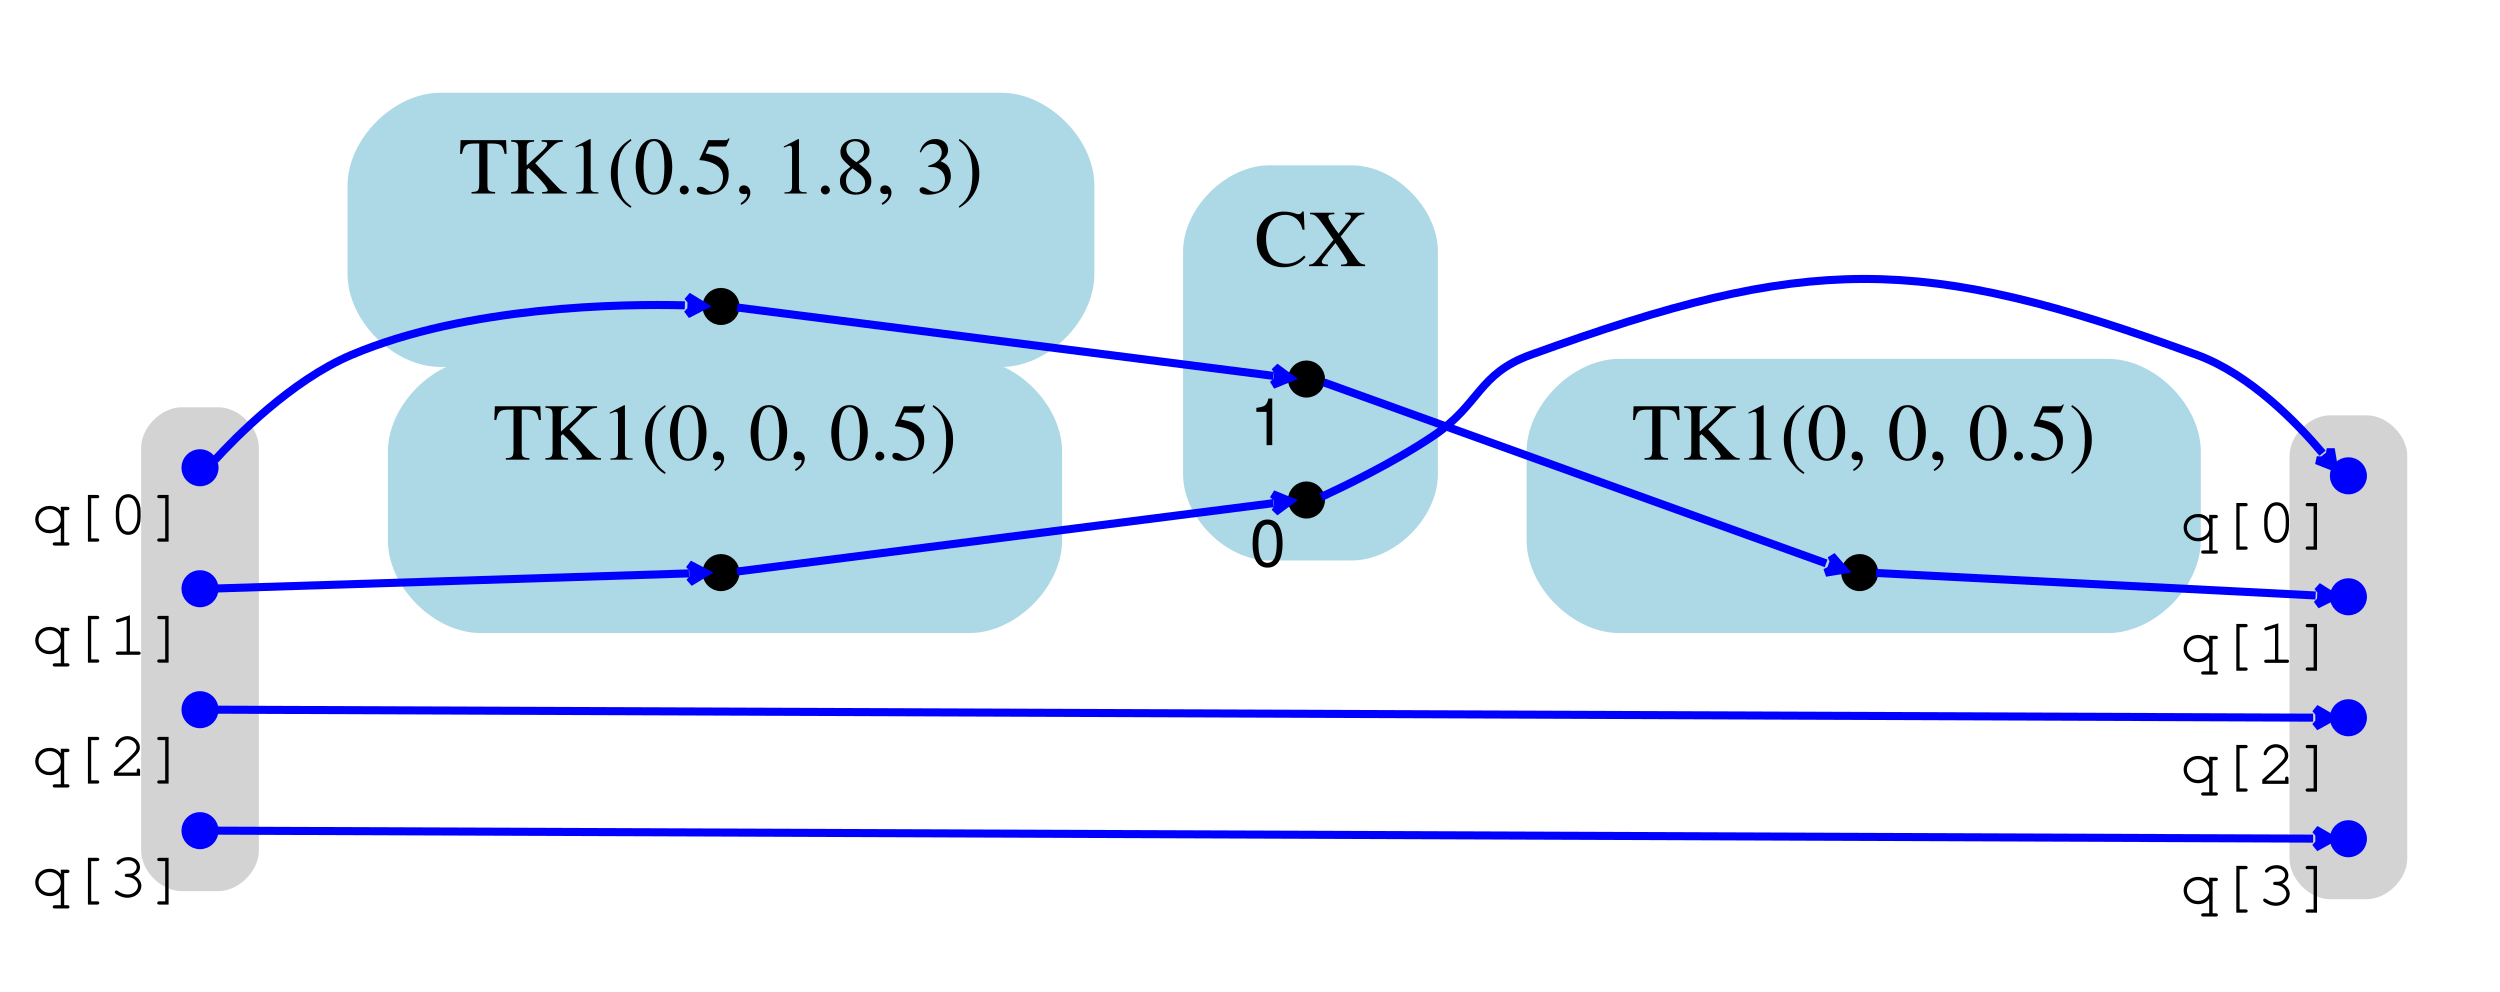
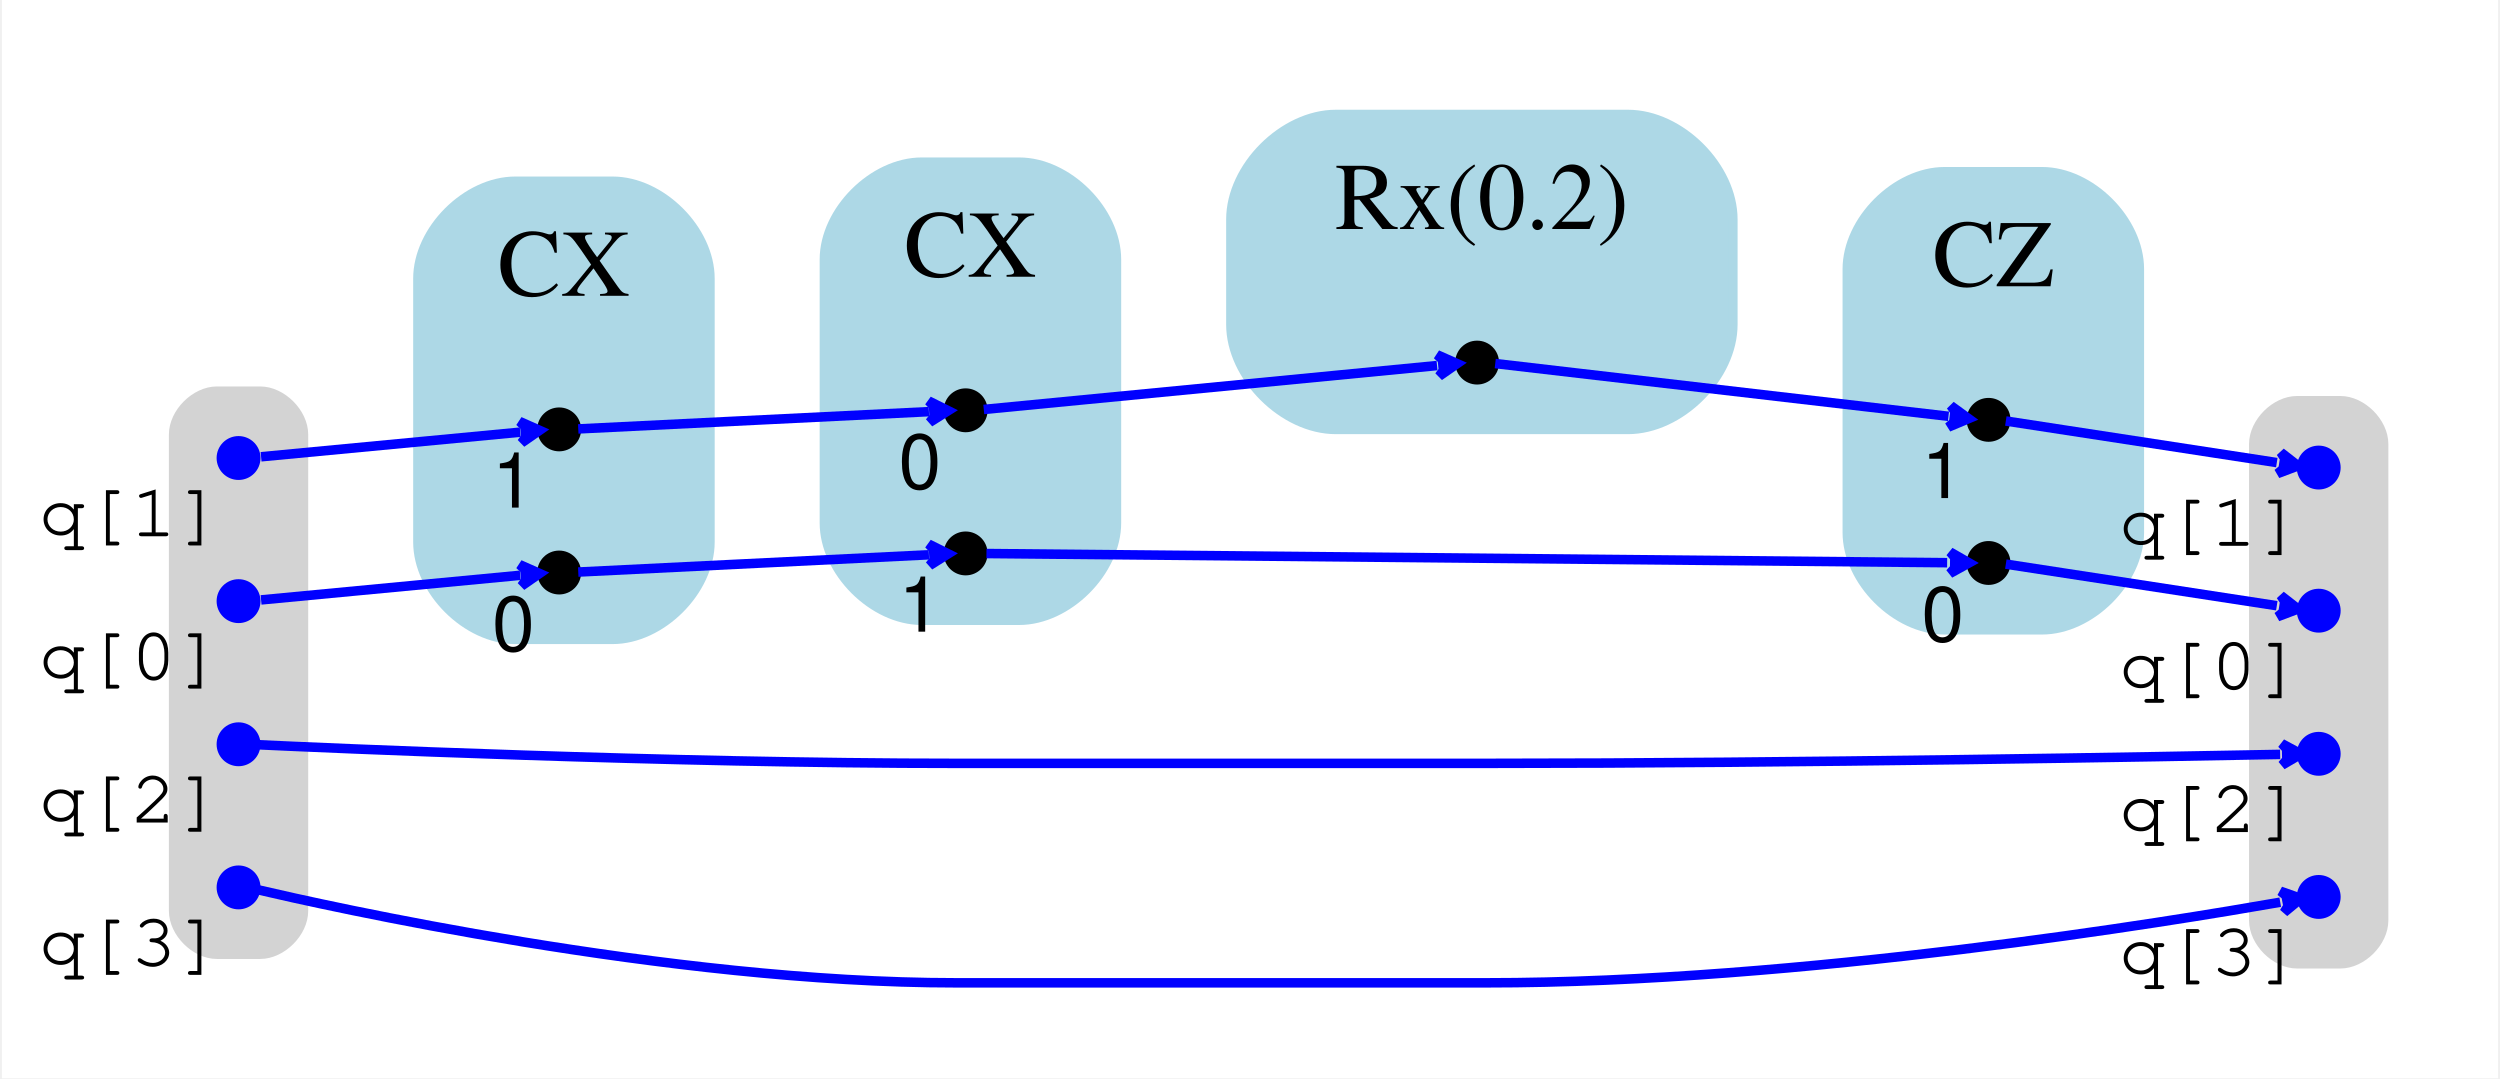
- <svg xmlns="http://www.w3.org/2000/svg" width="310pt" height="123pt" viewBox="0.00 0.00 310.00 123.00">
-   <g id="graph0" class="graph" transform="scale(1 1) rotate(0) translate(4 119)">
-     <polygon fill="white" stroke="transparent" points="-4,4 -4,-119 306,-119 306,4 -4,4" />
+ <svg xmlns="http://www.w3.org/2000/svg" width="262pt" height="113pt" viewBox="0.00 0.00 261.60 113.00">
+   <g id="graph0" class="graph" transform="scale(1 1) rotate(0) translate(4 109)">
+     <polygon fill="white" stroke="transparent" points="-4,4 -4,-109 257.6,-109 257.6,4 -4,4" />
    <g id="clust1" class="cluster">
      <path fill="lightgrey" stroke="lightgrey" d="M18.53,-9C18.53,-9 23.07,-9 23.07,-9 25.33,-9 27.6,-11.27 27.6,-13.53 27.6,-13.53 27.6,-63.47 27.6,-63.47 27.6,-65.73 25.33,-68 23.07,-68 23.07,-68 18.53,-68 18.53,-68 16.27,-68 14,-65.73 14,-63.47 14,-63.47 14,-13.53 14,-13.53 14,-11.27 16.27,-9 18.53,-9" />
    </g>
    <g id="clust3" class="cluster">
-       <path fill="lightgrey" stroke="lightgrey" d="M284.93,-8C284.93,-8 289.47,-8 289.47,-8 291.73,-8 294,-10.27 294,-12.53 294,-12.53 294,-62.47 294,-62.47 294,-64.73 291.73,-67 289.47,-67 289.47,-67 284.93,-67 284.93,-67 282.67,-67 280.4,-64.73 280.4,-62.47 280.4,-62.47 280.4,-12.53 280.4,-12.53 280.4,-10.27 282.67,-8 284.93,-8" />
+       <path fill="lightgrey" stroke="lightgrey" d="M236.53,-8C236.53,-8 241.07,-8 241.07,-8 243.33,-8 245.6,-10.27 245.6,-12.53 245.6,-12.53 245.6,-62.47 245.6,-62.47 245.6,-64.73 243.33,-67 241.07,-67 241.07,-67 236.53,-67 236.53,-67 234.27,-67 232,-64.73 232,-62.47 232,-62.47 232,-12.53 232,-12.53 232,-10.27 234.27,-8 236.53,-8" />
    </g>
    <g id="clust5" class="cluster">
-       <path fill="lightblue" stroke="lightblue" d="M153.4,-50C153.4,-50 163.6,-50 163.6,-50 168.7,-50 173.8,-55.1 173.8,-60.2 173.8,-60.2 173.8,-87.8 173.8,-87.8 173.8,-92.9 168.7,-98 163.6,-98 163.6,-98 153.4,-98 153.4,-98 148.3,-98 143.2,-92.9 143.2,-87.8 143.2,-87.8 143.2,-60.2 143.2,-60.2 143.2,-55.1 148.3,-50 153.4,-50" />
-       <text text-anchor="middle" x="158.5" y="-86" font-family="Times,serif" font-size="10.00">CX</text>
+       <path fill="lightblue" stroke="lightblue" d="M49.8,-42C49.8,-42 60,-42 60,-42 65.1,-42 70.2,-47.1 70.2,-52.2 70.2,-52.2 70.2,-79.8 70.2,-79.8 70.2,-84.9 65.1,-90 60,-90 60,-90 49.8,-90 49.8,-90 44.7,-90 39.6,-84.9 39.6,-79.8 39.6,-79.8 39.6,-52.2 39.6,-52.2 39.6,-47.1 44.7,-42 49.8,-42" />
+       <text text-anchor="middle" x="54.9" y="-78" font-family="Times,serif" font-size="10.00">CX</text>
    </g>
    <g id="clust6" class="cluster">
-       <path fill="lightblue" stroke="lightblue" d="M50.6,-74C50.6,-74 120.2,-74 120.2,-74 125.7,-74 131.2,-79.5 131.2,-85 131.2,-85 131.2,-96 131.2,-96 131.2,-101.5 125.7,-107 120.2,-107 120.2,-107 50.6,-107 50.6,-107 45.1,-107 39.6,-101.5 39.6,-96 39.6,-96 39.6,-85 39.6,-85 39.6,-79.5 45.1,-74 50.6,-74" />
-       <text text-anchor="middle" x="85.4" y="-95" font-family="Times,serif" font-size="10.00">TK1(0.5, 1.8, 3)</text>
+       <path fill="lightblue" stroke="lightblue" d="M92.4,-44C92.4,-44 102.6,-44 102.6,-44 107.7,-44 112.8,-49.1 112.8,-54.2 112.8,-54.2 112.8,-81.8 112.8,-81.8 112.8,-86.9 107.7,-92 102.6,-92 102.6,-92 92.4,-92 92.4,-92 87.3,-92 82.2,-86.9 82.2,-81.8 82.2,-81.8 82.2,-54.2 82.2,-54.2 82.2,-49.1 87.3,-44 92.4,-44" />
+       <text text-anchor="middle" x="97.5" y="-80" font-family="Times,serif" font-size="10.00">CX</text>
    </g>
    <g id="clust7" class="cluster">
-       <path fill="lightblue" stroke="lightblue" d="M55.6,-41C55.6,-41 116.2,-41 116.2,-41 121.7,-41 127.2,-46.5 127.2,-52 127.2,-52 127.2,-63 127.2,-63 127.2,-68.5 121.7,-74 116.2,-74 116.2,-74 55.6,-74 55.6,-74 50.1,-74 44.6,-68.5 44.6,-63 44.6,-63 44.6,-52 44.6,-52 44.6,-46.5 50.1,-41 55.6,-41" />
-       <text text-anchor="middle" x="85.9" y="-62" font-family="Times,serif" font-size="10.00">TK1(0, 0, 0.5)</text>
+       <path fill="lightblue" stroke="lightblue" d="M135.8,-64C135.8,-64 166.4,-64 166.4,-64 171.9,-64 177.4,-69.5 177.4,-75 177.4,-75 177.4,-86 177.4,-86 177.4,-91.5 171.9,-97 166.4,-97 166.4,-97 135.8,-97 135.8,-97 130.3,-97 124.8,-91.5 124.8,-86 124.8,-86 124.8,-75 124.8,-75 124.8,-69.5 130.3,-64 135.8,-64" />
+       <text text-anchor="middle" x="151.1" y="-85" font-family="Times,serif" font-size="10.00">Rx(0.2)</text>
    </g>
    <g id="clust8" class="cluster">
-       <path fill="lightblue" stroke="lightblue" d="M196.8,-41C196.8,-41 257.4,-41 257.4,-41 262.9,-41 268.4,-46.5 268.4,-52 268.4,-52 268.4,-63 268.4,-63 268.4,-68.5 262.9,-74 257.4,-74 257.4,-74 196.8,-74 196.8,-74 191.3,-74 185.8,-68.5 185.8,-63 185.8,-63 185.8,-52 185.8,-52 185.8,-46.5 191.3,-41 196.8,-41" />
-       <text text-anchor="middle" x="227.1" y="-62" font-family="Times,serif" font-size="10.00">TK1(0, 0, 0.5)</text>
+       <path fill="lightblue" stroke="lightblue" d="M199.6,-43C199.6,-43 209.8,-43 209.8,-43 214.9,-43 220,-48.1 220,-53.2 220,-53.2 220,-80.8 220,-80.8 220,-85.9 214.9,-91 209.8,-91 209.8,-91 199.6,-91 199.6,-91 194.5,-91 189.4,-85.9 189.4,-80.8 189.4,-80.8 189.4,-53.2 189.4,-53.2 189.4,-48.1 194.5,-43 199.6,-43" />
+       <text text-anchor="middle" x="204.7" y="-79" font-family="Times,serif" font-size="10.00">CZ</text>
    </g>
    <g id="node1" class="node">
-       <ellipse fill="blue" stroke="blue" cx="20.8" cy="-61" rx="1.8" ry="1.8" />
-       <text text-anchor="middle" x="9.5" y="-52.8" font-family="Courier,monospace" font-size="8.00">q[0]</text>
+       <ellipse fill="blue" stroke="blue" cx="20.8" cy="-46" rx="1.8" ry="1.8" />
+       <text text-anchor="middle" x="9.5" y="-37.8" font-family="Courier,monospace" font-size="8.00">q[0]</text>
    </g>
-     <g id="node11" class="node">
-       <ellipse fill="black" stroke="black" cx="85.4" cy="-81" rx="1.8" ry="1.8" />
+     <g id="node9" class="node">
+       <ellipse fill="black" stroke="black" cx="54.4" cy="-49" rx="1.8" ry="1.8" />
+       <text text-anchor="middle" x="49.6" y="-40.8" font-family="Helvetica,sans-Serif" font-size="8.00">0</text>
    </g>
    <g id="edge1" class="edge">
-       <path fill="none" stroke="blue" d="M22.65,-61.96C25.02,-64.56 32.07,-71.82 39.6,-75 54.02,-81.09 73.17,-81.33 80.92,-81.14" />
-       <polygon fill="blue" stroke="blue" points="83.23,-81.06 81.27,-82.26 82.23,-81.1 81.24,-81.13 81.24,-81.13 81.24,-81.13 82.23,-81.1 81.2,-80.01 83.23,-81.06 83.23,-81.06" />
+       <path fill="none" stroke="blue" d="M23.16,-46.13C27.87,-46.58 43.6,-48.07 50.32,-48.71" />
+       <polygon fill="blue" stroke="blue" points="52.35,-48.9 50.25,-49.83 51.35,-48.81 50.36,-48.71 50.36,-48.71 50.36,-48.71 51.35,-48.81 50.46,-47.59 52.35,-48.9 52.35,-48.9" />
    </g>
    <g id="node2" class="node">
-       <ellipse fill="blue" stroke="blue" cx="20.8" cy="-46" rx="1.8" ry="1.8" />
-       <text text-anchor="middle" x="9.5" y="-37.8" font-family="Courier,monospace" font-size="8.00">q[1]</text>
+       <ellipse fill="blue" stroke="blue" cx="20.8" cy="-61" rx="1.8" ry="1.8" />
+       <text text-anchor="middle" x="9.5" y="-52.8" font-family="Courier,monospace" font-size="8.00">q[1]</text>
    </g>
-     <g id="node12" class="node">
-       <ellipse fill="black" stroke="black" cx="85.4" cy="-48" rx="1.8" ry="1.8" />
+     <g id="node10" class="node">
+       <ellipse fill="black" stroke="black" cx="54.4" cy="-64" rx="1.8" ry="1.8" />
+       <text text-anchor="middle" x="49.6" y="-55.8" font-family="Helvetica,sans-Serif" font-size="8.00">1</text>
    </g>
    <g id="edge2" class="edge">
-       <path fill="none" stroke="blue" d="M22.89,-46.03C30.01,-46.26 70.11,-47.54 81.43,-47.9" />
-       <polygon fill="blue" stroke="blue" points="83.47,-47.97 81.44,-49.03 82.47,-47.94 81.47,-47.91 81.47,-47.91 81.47,-47.91 82.47,-47.94 81.51,-46.78 83.47,-47.97 83.47,-47.97" />
+       <path fill="none" stroke="blue" d="M23.16,-61.13C27.87,-61.58 43.6,-63.07 50.32,-63.71" />
+       <polygon fill="blue" stroke="blue" points="52.35,-63.9 50.25,-64.83 51.35,-63.81 50.36,-63.71 50.36,-63.71 50.36,-63.71 51.35,-63.81 50.46,-62.59 52.35,-63.9 52.35,-63.9" />
    </g>
    <g id="node3" class="node">
      <ellipse fill="blue" stroke="blue" cx="20.8" cy="-31" rx="1.8" ry="1.8" />
      <text text-anchor="middle" x="9.5" y="-22.8" font-family="Courier,monospace" font-size="8.00">q[2]</text>
    </g>
    <g id="node7" class="node">
-       <ellipse fill="blue" stroke="blue" cx="287.2" cy="-30" rx="1.8" ry="1.8" />
-       <text text-anchor="middle" x="275.9" y="-21.8" font-family="Courier,monospace" font-size="8.00">q[2]</text>
+       <ellipse fill="blue" stroke="blue" cx="238.8" cy="-30" rx="1.8" ry="1.8" />
+       <text text-anchor="middle" x="227.5" y="-21.8" font-family="Courier,monospace" font-size="8.00">q[2]</text>
    </g>
    <g id="edge3" class="edge">
-       <path fill="none" stroke="blue" d="M22.76,-31C38.87,-30.94 253.28,-30.12 282.83,-30.01" />
-       <polygon fill="blue" stroke="blue" points="285.1,-30 283.11,-31.14 284.1,-30.01 283.1,-30.01 283.1,-30.01 283.1,-30.01 284.1,-30.01 283.1,-28.89 285.1,-30 285.1,-30" />
+       <path fill="none" stroke="blue" d="M22.85,-30.95C29.45,-30.64 66.1,-29 96,-29 96,-29 96,-29 151.6,-29 184.16,-29 223.64,-29.72 234.76,-29.94" />
+       <polygon fill="blue" stroke="blue" points="236.95,-29.98 234.93,-31.07 235.95,-29.96 234.95,-29.94 234.95,-29.94 234.95,-29.94 235.95,-29.96 234.97,-28.82 236.95,-29.98 236.95,-29.98" />
    </g>
    <g id="node4" class="node">
      <ellipse fill="blue" stroke="blue" cx="20.8" cy="-16" rx="1.8" ry="1.8" />
      <text text-anchor="middle" x="9.5" y="-7.8" font-family="Courier,monospace" font-size="8.00">q[3]</text>
    </g>
    <g id="node8" class="node">
-       <ellipse fill="blue" stroke="blue" cx="287.2" cy="-15" rx="1.8" ry="1.8" />
-       <text text-anchor="middle" x="275.9" y="-6.8" font-family="Courier,monospace" font-size="8.00">q[3]</text>
+       <ellipse fill="blue" stroke="blue" cx="238.8" cy="-15" rx="1.8" ry="1.8" />
+       <text text-anchor="middle" x="227.5" y="-6.8" font-family="Courier,monospace" font-size="8.00">q[3]</text>
    </g>
    <g id="edge4" class="edge">
-       <path fill="none" stroke="blue" d="M22.76,-16C38.87,-15.94 253.28,-15.12 282.83,-15.01" />
-       <polygon fill="blue" stroke="blue" points="285.1,-15 283.11,-16.14 284.1,-15.01 283.1,-15.01 283.1,-15.01 283.1,-15.01 284.1,-15.01 283.1,-13.89 285.1,-15 285.1,-15" />
+       <path fill="none" stroke="blue" d="M22.84,-15.75C29.41,-14.21 65.84,-6 96,-6 96,-6 96,-6 151.6,-6 184.34,-6 223.69,-12.5 234.77,-14.45" />
+       <polygon fill="blue" stroke="blue" points="236.95,-14.84 234.79,-15.6 235.97,-14.67 234.99,-14.49 234.99,-14.49 234.99,-14.49 235.97,-14.67 235.18,-13.38 236.95,-14.84 236.95,-14.84" />
    </g>
    <g id="node5" class="node">
-       <ellipse fill="blue" stroke="blue" cx="287.2" cy="-60" rx="1.8" ry="1.8" />
-       <text text-anchor="middle" x="275.9" y="-51.8" font-family="Courier,monospace" font-size="8.00">q[0]</text>
+       <ellipse fill="blue" stroke="blue" cx="238.8" cy="-45" rx="1.8" ry="1.8" />
+       <text text-anchor="middle" x="227.5" y="-36.8" font-family="Courier,monospace" font-size="8.00">q[0]</text>
    </g>
    <g id="node6" class="node">
-       <ellipse fill="blue" stroke="blue" cx="287.2" cy="-45" rx="1.8" ry="1.8" />
-       <text text-anchor="middle" x="275.9" y="-36.8" font-family="Courier,monospace" font-size="8.00">q[1]</text>
+       <ellipse fill="blue" stroke="blue" cx="238.8" cy="-60" rx="1.8" ry="1.8" />
+       <text text-anchor="middle" x="227.5" y="-51.8" font-family="Courier,monospace" font-size="8.00">q[1]</text>
    </g>
-     <g id="node9" class="node">
-       <ellipse fill="black" stroke="black" cx="158" cy="-57" rx="1.8" ry="1.8" />
-       <text text-anchor="middle" x="153.2" y="-48.8" font-family="Helvetica,sans-Serif" font-size="8.00">0</text>
+     <g id="node12" class="node">
+       <ellipse fill="black" stroke="black" cx="97" cy="-51" rx="1.8" ry="1.8" />
+       <text text-anchor="middle" x="92.2" y="-42.8" font-family="Helvetica,sans-Serif" font-size="8.00">1</text>
    </g>
    <g id="edge5" class="edge">
-       <path fill="none" stroke="blue" d="M159.84,-57.38C162.14,-58.44 168.77,-61.59 173.8,-65 179.55,-68.89 179.27,-72.64 185.8,-75 220.32,-87.5 233.92,-87.59 268.4,-75 275.06,-72.57 280.96,-66.42 284,-62.8" />
-       <polygon fill="blue" stroke="blue" points="285.39,-61.08 285.01,-63.34 284.76,-61.86 284.13,-62.64 284.13,-62.64 284.13,-62.64 284.76,-61.86 283.26,-61.93 285.39,-61.08 285.39,-61.08" />
+       <path fill="none" stroke="blue" d="M56.4,-49.05C61.54,-49.3 84.95,-50.46 93.15,-50.86" />
+       <polygon fill="blue" stroke="blue" points="95.17,-50.96 93.12,-51.98 94.17,-50.91 93.17,-50.86 93.17,-50.86 93.17,-50.86 94.17,-50.91 93.23,-49.74 95.17,-50.96 95.17,-50.96" />
    </g>
-     <g id="node10" class="node">
-       <ellipse fill="black" stroke="black" cx="158" cy="-72" rx="1.8" ry="1.8" />
-       <text text-anchor="middle" x="153.2" y="-63.8" font-family="Helvetica,sans-Serif" font-size="8.00">1</text>
+     <g id="node11" class="node">
+       <ellipse fill="black" stroke="black" cx="97" cy="-66" rx="1.8" ry="1.8" />
+       <text text-anchor="middle" x="92.2" y="-57.8" font-family="Helvetica,sans-Serif" font-size="8.00">0</text>
+     </g>
+     <g id="edge6" class="edge">
+       <path fill="none" stroke="blue" d="M56.4,-64.05C61.54,-64.3 84.95,-65.46 93.15,-65.86" />
+       <polygon fill="blue" stroke="blue" points="95.17,-65.96 93.12,-66.98 94.17,-65.91 93.17,-65.86 93.17,-65.86 93.17,-65.86 94.17,-65.91 93.23,-64.74 95.17,-65.96 95.17,-65.96" />
    </g>
    <g id="node13" class="node">
-       <ellipse fill="black" stroke="black" cx="226.6" cy="-48" rx="1.8" ry="1.8" />
+       <ellipse fill="black" stroke="black" cx="150.6" cy="-71" rx="1.8" ry="1.8" />
    </g>
-     <g id="edge6" class="edge">
-       <path fill="none" stroke="blue" d="M160.16,-71.58C167.74,-68.85 210.39,-53.48 222.44,-49.14" />
-       <polygon fill="blue" stroke="blue" points="224.61,-48.36 223.11,-50.09 223.67,-48.69 222.73,-49.03 222.73,-49.03 222.73,-49.03 223.67,-48.69 222.35,-47.98 224.61,-48.36 224.61,-48.36" />
+     <g id="edge8" class="edge">
+       <path fill="none" stroke="blue" d="M98.9,-66.09C104.62,-66.64 136.17,-69.7 146.4,-70.69" />
+       <polygon fill="blue" stroke="blue" points="148.51,-70.89 146.41,-71.82 147.52,-70.8 146.52,-70.7 146.52,-70.7 146.52,-70.7 147.52,-70.8 146.63,-69.58 148.51,-70.89 148.51,-70.89" />
+     </g>
+     <g id="node14" class="node">
+       <ellipse fill="black" stroke="black" cx="204.2" cy="-50" rx="1.8" ry="1.8" />
+       <text text-anchor="middle" x="199.4" y="-41.8" font-family="Helvetica,sans-Serif" font-size="8.00">0</text>
    </g>
    <g id="edge7" class="edge">
-       <path fill="none" stroke="blue" d="M87.4,-80.87C94.81,-79.93 141.4,-73.99 153.91,-72.39" />
-       <polygon fill="blue" stroke="blue" points="155.94,-72.14 154.1,-73.5 154.94,-72.26 153.95,-72.39 153.95,-72.39 153.95,-72.39 154.94,-72.26 153.81,-71.27 155.94,-72.14 155.94,-72.14" />
+       <path fill="none" stroke="blue" d="M99.18,-50.99C109.42,-50.89 183.21,-50.19 199.86,-50.03" />
+       <polygon fill="blue" stroke="blue" points="202.16,-50.01 200.17,-51.15 201.16,-50.02 200.16,-50.03 200.16,-50.03 200.16,-50.03 201.16,-50.02 200.15,-48.9 202.16,-50.01 202.16,-50.01" />
    </g>
-     <g id="edge8" class="edge">
-       <path fill="none" stroke="blue" d="M87.4,-48.13C94.81,-49.07 141.4,-55.01 153.91,-56.61" />
-       <polygon fill="blue" stroke="blue" points="155.94,-56.86 153.81,-57.73 154.94,-56.74 153.95,-56.61 153.95,-56.61 153.95,-56.61 154.94,-56.74 154.1,-55.5 155.94,-56.86 155.94,-56.86" />
+     <g id="node15" class="node">
+       <ellipse fill="black" stroke="black" cx="204.2" cy="-65" rx="1.8" ry="1.8" />
+       <text text-anchor="middle" x="199.4" y="-56.8" font-family="Helvetica,sans-Serif" font-size="8.00">1</text>
    </g>
    <g id="edge9" class="edge">
-       <path fill="none" stroke="blue" d="M228.62,-47.95C235.23,-47.61 272.19,-45.72 283.14,-45.16" />
-       <polygon fill="blue" stroke="blue" points="285.33,-45.04 283.39,-46.27 284.33,-45.1 283.33,-45.15 283.33,-45.15 283.33,-45.15 284.33,-45.1 283.28,-44.02 285.33,-45.04 285.33,-45.04" />
+       <path fill="none" stroke="blue" d="M152.5,-70.9C158.22,-70.23 189.77,-66.56 200,-65.37" />
+       <polygon fill="blue" stroke="blue" points="202.11,-65.13 200.25,-66.48 201.12,-65.24 200.12,-65.36 200.12,-65.36 200.12,-65.36 201.12,-65.24 199.99,-64.24 202.11,-65.13 202.11,-65.13" />
+     </g>
+     <g id="edge11" class="edge">
+       <path fill="none" stroke="blue" d="M206.01,-49.88C209.92,-49.28 227.04,-46.65 234.41,-45.52" />
+       <polygon fill="blue" stroke="blue" points="236.64,-45.18 234.83,-46.59 235.65,-45.33 234.66,-45.48 234.66,-45.48 234.66,-45.48 235.65,-45.33 234.49,-44.37 236.64,-45.18 236.64,-45.18" />
+     </g>
+     <g id="edge10" class="edge">
+       <path fill="none" stroke="blue" d="M206.01,-64.88C209.92,-64.28 227.04,-61.65 234.41,-60.52" />
+       <polygon fill="blue" stroke="blue" points="236.64,-60.18 234.83,-61.59 235.65,-60.33 234.66,-60.48 234.66,-60.48 234.66,-60.48 235.65,-60.33 234.49,-59.37 236.64,-60.18 236.64,-60.18" />
    </g>
  </g>
</svg>
